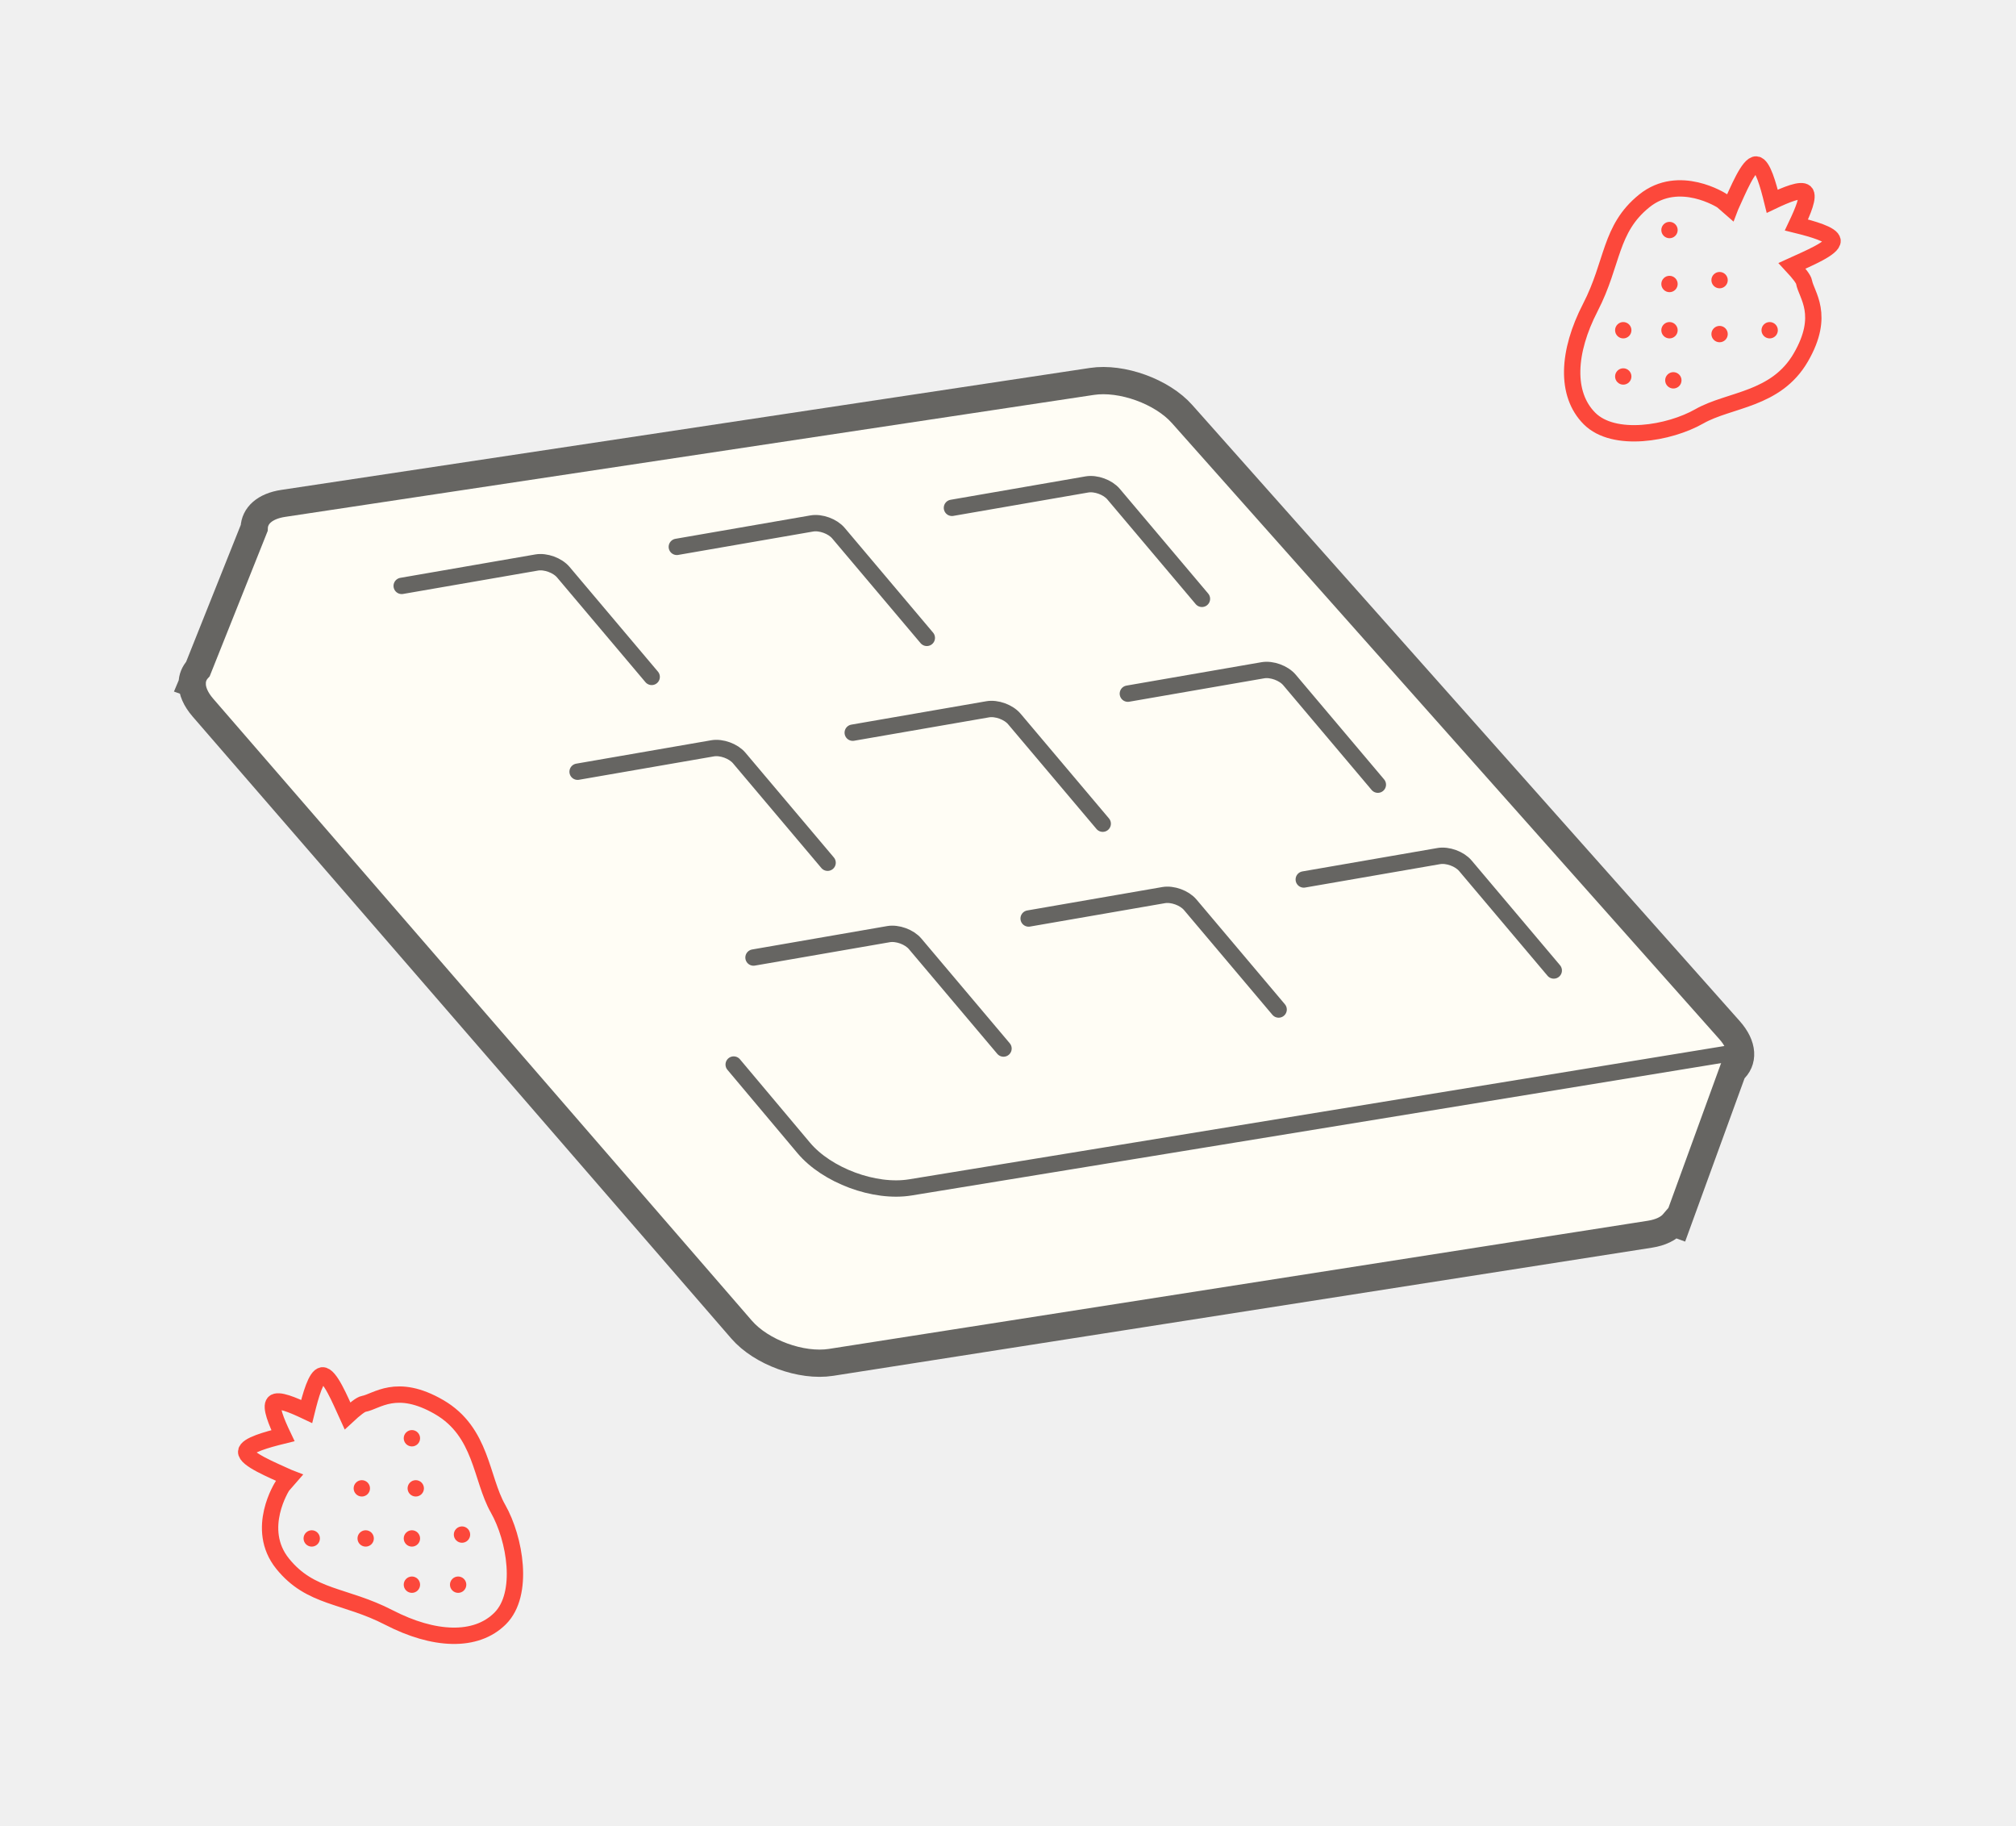
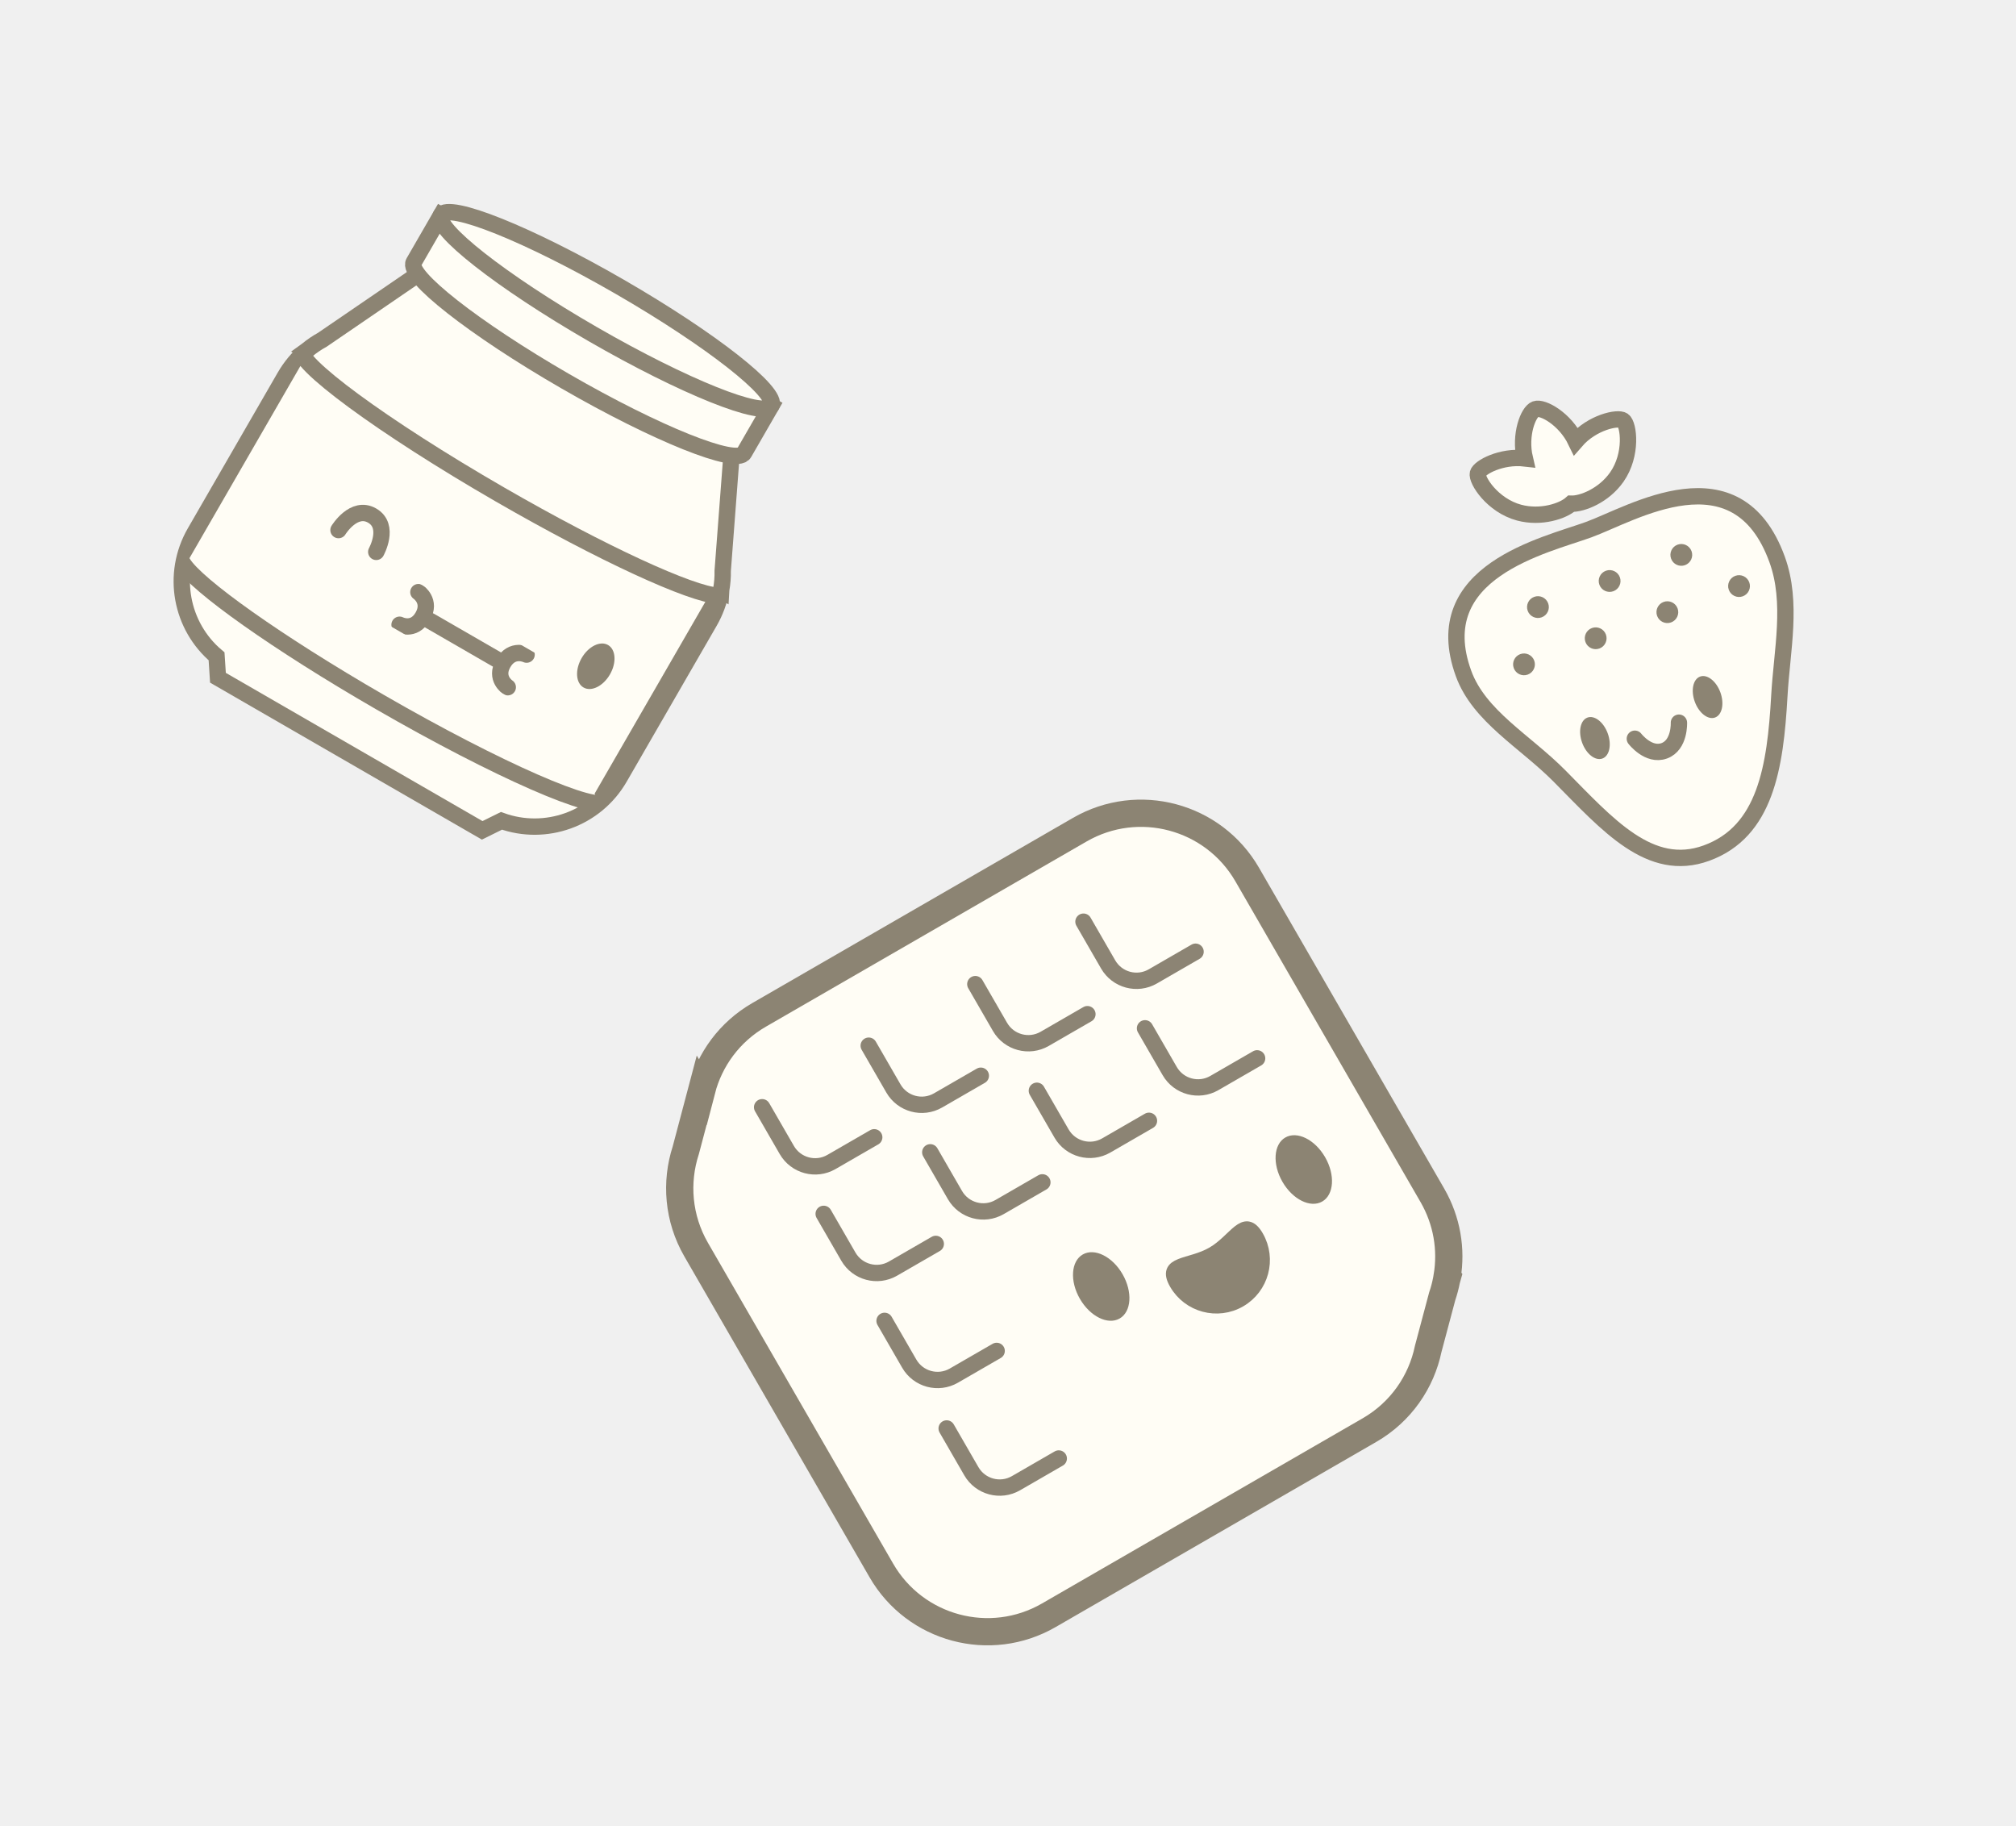
- <svg xmlns="http://www.w3.org/2000/svg" width="370px" height="335px" viewBox="0 0 370 335" version="1.1">
-   <defs />
+ <svg xmlns="http://www.w3.org/2000/svg" xmlns:xlink="http://www.w3.org/1999/xlink" width="370" height="335" viewBox="0 0 370 335" version="1.1">
+   <defs>
+     <path d="M107.26 114.47C103.14 119.09 97.14 122 90.46 122L22.5 122C10.08 122 0 111.93 0 99.5L0 31.54C0 24.89 2.89 18.91 7.47 14.79L15.5 6.71 15.5 6.72C19.58 2.57 25.26 0 31.54 0L99.5 0C111.92 0 122 10.07 122 22.5L122 90.46C122 95.87 120.09 100.84 116.9 104.72L116.91 104.8 116.47 105.23C115.8 106 115.08 106.73 114.31 107.4L107.26 114.47Z" id="path-1" />
+     <path d="M14.81 81.72C6.39 80.22 0 72.86 0 64.01L0 30.99C0 28.89 0.36 26.87 1.02 25L1 25 1.09 24.8C1.49 23.72 1.99 22.68 2.58 21.71L13 0 77 0 87.41 21.68C88.01 22.67 88.51 23.72 88.91 24.82L89 25 88.98 25C89.64 26.87 90 28.89 90 30.99L90 64.01C90 72.86 83.6 80.21 75.19 81.72L73 85 17 85 14.81 81.72Z" id="path-3" />
+   </defs>
  <g id="Page-1" stroke="none" stroke-width="1" fill="none" fill-rule="evenodd">
    <g id="waffle">
-       <g id="Group" transform="translate(177, 160) rotate(-340) translate(-177, -160) translate(31, 65)" stroke="#666562">
-         <path d="M1.93,80.275 L1.073,108.121 C0.685,109.051 0.656,110.019 0.986,110.957 L0.984,111 L1.001,111 C1.462,112.268 2.581,113.48 4.359,114.469 L136.297,187.907 C141.111,190.586 148.949,190.605 153.783,187.937 L286.962,114.439 C288.741,113.457 289.863,112.256 290.329,111 L291,111 L291,81.034 C292.307,78.704 291.268,76.075 287.89,74.251 L154.794,2.375 C149.934,-0.25 142.065,-0.231 137.212,2.412 L5.383,74.213 C2.376,75.851 1.222,78.135 1.93,80.275 Z" id="Rectangle-109" stroke-width="5" fill="#FFFDF5" />
-         <g id="Path-418-+-Path-418-+-Path-418" transform="translate(115, 61)" stroke-width="3" stroke-linecap="round">
-           <path d="M90,14 L111.812,1.492 C113.249,0.668 115.574,0.666 117.014,1.492 L138.827,14" id="Path-418" />
-           <path d="M45,38 L66.812,25.492 C68.249,24.668 70.574,24.666 72.014,25.492 L93.827,38" id="Path-418" />
-           <path d="M0,62 L21.812,49.492 C23.249,48.668 25.574,48.666 27.014,49.492 L48.827,62" id="Path-418" />
+       <g id="Group" transform="translate(195.3276, 224.3276) rotate(-30) translate(-195.3276, -224.3276) translate(134.3276, 163.3276)">
+         <mask id="mask-2" fill="white">
+           <use xlink:href="#path-1" />
+         </mask>
+         <use id="Mask" stroke="#8C8473" stroke-width="5" fill="#FFFDF5" xlink:href="#path-1" />
+         <ellipse id="Oval-89" fill="#8C8473" mask="url(#mask-2)" cx="61" cy="74.56" rx="4.52" ry="6.78" />
+         <ellipse id="Oval-89" fill="#8C8473" mask="url(#mask-2)" cx="103.93" cy="74.56" rx="4.52" ry="6.78" />
+         <path d="M81.74 89.62C86.54 89.62 90.43 85.73 90.43 80.93 90.43 76.13 86.54 79.43 81.74 79.43 76.94 79.43 73.05 76.13 73.05 80.93 73.05 85.73 76.94 89.62 81.74 89.62Z" id="Oval-91" stroke="#8C8473" stroke-width="2.25" fill="#8C8473" mask="url(#mask-2)" />
+         <g mask="url(#mask-2)" stroke-linecap="round" stroke="#8C8474" id="Path-126" stroke-width="3">
+           <g transform="translate(65.14159, 22.01813) scale(-1, -1) translate(-65.14159, -22.01813) translate(23.14159, 14.01813)">
+             <path d="M0.43 0C0.43 0 3.12 0 6.43 0L9.5 0C12.81 0 15.49 2.69 15.49 6L15.49 15.06" />
+             <path d="M23.35 0C23.35 0 26.04 0 29.34 0L32.41 0C35.72 0 38.41 2.69 38.41 6L38.41 15.06" />
+             <path d="M45.94 0C45.94 0 48.63 0 51.93 0L55 0C58.32 0 61 2.69 61 6L61 15.06" />
+             <path d="M68.53 0C68.53 0 71.22 0 74.53 0L77.6 0C80.91 0 83.59 2.69 83.59 6L83.59 15.06" />
+           </g>
        </g>
-         <g id="Path-418-+-Path-418-+-Path-418" transform="translate(73, 40)" stroke-width="3" stroke-linecap="round">
-           <path d="M90,14 L111.812,1.492 C113.249,0.668 115.574,0.666 117.014,1.492 L138.827,14" id="Path-418" />
-           <path d="M45,38 L66.812,25.492 C68.249,24.668 70.574,24.666 72.014,25.492 L93.827,38" id="Path-418" />
-           <path d="M0,62 L21.812,49.492 C23.249,48.668 25.574,48.666 27.014,49.492 L48.827,62" id="Path-418" />
+         <g mask="url(#mask-2)" stroke-linecap="round" stroke="#8C8474" id="Path-126" stroke-width="3">
+           <g transform="translate(65.14159, 44.61072) scale(-1, -1) translate(-65.14159, -44.61072) translate(23.14159, 36.61072)">
+             <path d="M0.43 0C0.43 0 3.12 0 6.43 0L9.5 0C12.81 0 15.49 2.69 15.49 6L15.49 15.06" />
+             <path d="M23.35 0C23.35 0 26.04 0 29.34 0L32.41 0C35.72 0 38.41 2.69 38.41 6L38.41 15.06" />
+             <path d="M45.94 0C45.94 0 48.63 0 51.93 0L55 0C58.32 0 61 2.69 61 6L61 15.06" />
+             <path d="M68.53 0C68.53 0 71.22 0 74.53 0L77.6 0C80.91 0 83.59 2.69 83.59 6L83.59 15.06" />
+           </g>
        </g>
-         <g id="Path-418-+-Path-418-+-Path-418" transform="translate(31, 19)" stroke-width="3" stroke-linecap="round">
-           <path d="M90,14 L111.812,1.492 C113.249,0.668 115.574,0.666 117.014,1.492 L138.827,14" id="Path-418" />
-           <path d="M45,38 L66.812,25.492 C68.249,24.668 70.574,24.666 72.014,25.492 L93.827,38" id="Path-418" />
-           <path d="M0,62 L21.812,49.492 C23.249,48.668 25.574,48.666 27.014,49.492 L48.827,62" id="Path-418" />
+         <g mask="url(#mask-2)" stroke-linecap="round" stroke="#8C8474" id="Path-126" stroke-width="3">
+           <g transform="translate(31, 67.20332) scale(-1, -1) translate(-31, -67.20332) translate(23, 59.20332)">
+             <path d="M0.53 0C0.53 0 3.22 0 6.53 0L9.6 0C12.91 0 15.59 2.69 15.59 6L15.59 15.06" />
+           </g>
        </g>
-         <path d="M288.902,78.523 L156.464,152.796 C150.685,156.038 141.348,155.983 135.606,152.673 L118.297,142.696" id="Path-471" stroke-width="3" stroke-linecap="round" />
+         <g mask="url(#mask-2)" stroke-linecap="round" stroke="#8C8474" id="Path-126" stroke-width="3">
+           <g transform="translate(31, 90) scale(-1, -1) translate(-31, -90) translate(23, 82)">
+             <path d="M0.53 0C0.53 0 3.22 0 6.53 0L9.6 0C12.91 0 15.59 2.69 15.59 6L15.59 15.06" />
+           </g>
+         </g>
      </g>
-       <g id="Group" transform="translate(311.3553, 56.35534) rotate(-315) translate(-311.3553, -56.35534) translate(290.3553, 27.35534)">
-         <path d="M28.041,11.235 C29.164,8.221 31.091,3.599 30.043,2.72 C29.156,1.975 25.903,3.804 23.314,5.367 C22.37,2.727 21.265,-4.38423747e-13 20.232,-4.26325641e-13 C19.195,-4.13728374e-13 18.033,2.793 17.099,5.43 C14.493,3.854 11.165,1.965 10.265,2.72 C9.189,3.623 11.252,8.477 12.358,11.479 C12.391,11.569 12.426,11.656 12.464,11.741 C11.265,11.821 10.529,11.877 10.529,11.877 C10.529,11.877 1.318,13.832 0.446,21.995 C-0.426,30.158 4.472,34.035 7.268,42.802 C10.063,51.569 15.257,57.336 21.579,57.336 C27.901,57.336 33.856,48.937 35.542,42.802 C37.228,36.667 43.404,30.769 41.075,21.995 C38.745,13.221 33.662,13.161 31.709,11.786 C31.258,11.469 29.886,11.303 28.041,11.235 Z" id="Oval-49" stroke="#FC483B" stroke-width="3" />
-         <circle id="Oval-40" fill="#FC483B" cx="7.5" cy="22.5" r="1.5" />
-         <circle id="Oval-40" fill="#FC483B" cx="14.5" cy="29.5" r="1.5" />
-         <circle id="Oval-40" fill="#FC483B" cx="14.5" cy="41.5" r="1.5" />
-         <circle id="Oval-40" fill="#FC483B" cx="27.5" cy="41.5" r="1.5" />
-         <circle id="Oval-40" fill="#FC483B" cx="20.5" cy="22.5" r="1.5" />
-         <circle id="Oval-40" fill="#FC483B" cx="20.5" cy="35.5" r="1.5" />
-         <circle id="Oval-40" fill="#FC483B" cx="20.5" cy="47.5" r="1.5" />
-         <circle id="Oval-40" fill="#FC483B" cx="33.5" cy="22.5" r="1.5" />
-         <circle id="Oval-40" fill="#FC483B" cx="27.5" cy="29.5" r="1.5" />
+       <g id="Group" transform="translate(298.4953, 115.0697) rotate(-20) translate(-298.4953, -115.0697) translate(267.4953, 71.06972)">
+         <g id="Path-424-+-Oval-94" transform="translate(0, 0)">
+           <path d="M24.07 8.53C24.6 4.11 27.6 0.71 28.99 0.71 30.4 0.71 33.48 4.22 33.94 8.76 37.94 6.53 42.73 7.21 43.4 8.17 44.12 9.2 42.91 14.62 38.76 17.53 35.34 19.92 31.09 20.01 29.22 19.26 27.35 20.01 23.1 19.92 19.68 17.53 15.53 14.62 14.32 9.2 15.04 8.17 15.69 7.25 20.16 6.58 24.07 8.53Z" id="Oval-94" stroke="#8C8473" stroke-width="3" fill="#FFFDF5" />
+           <path d="M30.62 24.83C39.1 24.83 61.24 20.21 61.24 41.78 61.24 50.24 56.36 57.76 53.05 65.49 47.9 77.49 42.16 88 30.62 88 19.58 88 15.35 76.85 10.12 65.49 6.36 57.32 0 50.13 0 41.78 0 21.82 22.14 24.83 30.62 24.83Z" id="Path-424" stroke="#8C8473" stroke-width="3" fill="#FFFDF5" />
+           <circle id="Oval-85" fill="#8C8473" cx="31" cy="35" r="2" />
+           <circle id="Oval-85" fill="#8C8473" cx="25" cy="44" r="2" />
+           <circle id="Oval-85" fill="#8C8473" cx="17" cy="35" r="2" />
+           <circle id="Oval-85" fill="#8C8473" cx="11" cy="44" r="2" />
+           <circle id="Oval-85" fill="#8C8473" cx="45" cy="35" r="2" />
+           <circle id="Oval-85" fill="#8C8473" cx="39" cy="44" r="2" />
+           <circle id="Oval-85" fill="#8C8473" cx="53" cy="44" r="2" />
+         </g>
+         <ellipse id="Oval-83" fill="#8C8473" cx="40.61" cy="61.16" rx="2.5" ry="4" />
+         <ellipse id="Oval-83" fill="#8C8473" cx="18.61" cy="61.16" rx="2.5" ry="4" />
+         <path d="M25.45 63.78C25.45 63.78 26.68 67.71 29.76 67.71 32.83 67.71 34.06 63.78 34.06 63.78" id="Path-351" stroke="#8C8473" stroke-width="3" stroke-linecap="round" />
      </g>
-       <g id="Group" transform="translate(71.35534, 277.3553) rotate(-45) translate(-71.35534, -277.3553) translate(50.35534, 248.3553)">
-         <path d="M28.041,11.235 C29.164,8.221 31.091,3.599 30.043,2.72 C29.156,1.975 25.903,3.804 23.314,5.367 C22.37,2.727 21.265,6.41601212e-13 20.232,6.53699317e-13 C19.195,6.66296584e-13 18.033,2.793 17.099,5.43 C14.493,3.854 11.165,1.965 10.265,2.72 C9.189,3.623 11.252,8.477 12.358,11.479 C12.391,11.569 12.426,11.656 12.464,11.741 C11.265,11.821 10.529,11.877 10.529,11.877 C10.529,11.877 1.318,13.832 0.446,21.995 C-0.426,30.158 4.472,34.035 7.268,42.802 C10.063,51.569 15.257,57.336 21.579,57.336 C27.901,57.336 33.856,48.937 35.542,42.802 C37.228,36.667 43.404,30.769 41.075,21.995 C38.745,13.221 33.662,13.161 31.709,11.786 C31.258,11.469 29.886,11.303 28.041,11.235 Z" id="Oval-49" stroke="#FC483B" stroke-width="3" />
-         <circle id="Oval-40" fill="#FC483B" cx="7.5" cy="22.5" r="1.5" />
-         <circle id="Oval-40" fill="#FC483B" cx="14.5" cy="29.5" r="1.5" />
-         <circle id="Oval-40" fill="#FC483B" cx="14.5" cy="41.5" r="1.5" />
-         <circle id="Oval-40" fill="#FC483B" cx="27.5" cy="41.5" r="1.5" />
-         <circle id="Oval-40" fill="#FC483B" cx="20.5" cy="22.5" r="1.5" />
-         <circle id="Oval-40" fill="#FC483B" cx="20.5" cy="35.5" r="1.5" />
-         <circle id="Oval-40" fill="#FC483B" cx="20.5" cy="47.5" r="1.5" />
-         <circle id="Oval-40" fill="#FC483B" cx="33.5" cy="22.5" r="1.5" />
-         <circle id="Oval-40" fill="#FC483B" cx="27.5" cy="29.5" r="1.5" />
+       <g id="Rectangle-225-+-Rectangle-224-+-Oval-122" transform="translate(89, 95.5) rotate(-330) translate(-89, -95.5) translate(44, 46)">
+         <g id="Rectangle-225-+-Oval-122-+-Rectangle-228" transform="translate(0, 14)">
+           <mask id="mask-4" fill="white">
+             <use xlink:href="#path-3" />
+           </mask>
+           <use id="Mask" stroke="#8C8473" stroke-width="3" fill="#FFFDF5" xlink:href="#path-3" />
+           <path d="M89 67.95L89 26.05C84.65 28.31 66.6 30 45 30 20.15 30 0 27.76 0 25L0 70 0.9 70C5.07 72.28 23.23 74 45 74 69.85 74 90 71.76 90 69 90 68.64 89.66 68.29 89 67.95Z" id="Oval-122" stroke="#8C8473" stroke-width="3" fill="#FFFDF5" mask="url(#mask-4)" />
+           <path d="M22.61 50.47C22.61 50.47 22.74 45.08 26.63 45.08 30.52 45.08 30.61 50.47 30.61 50.47" id="Path-388" stroke="#8C8473" stroke-width="3" stroke-linecap="round" mask="url(#mask-4)" />
+           <ellipse id="Oval-126" fill="#8C8473" mask="url(#mask-4)" cx="76" cy="48.5" rx="3" ry="4.5" />
+           <path d="M41 53C41 53 43.93 53.2 43.93 56.49 43.93 59.77 41 59.91 41 59.91" id="Path-389" stroke="#8C8473" stroke-width="3" stroke-linecap="round" mask="url(#mask-4)" />
+           <g id="Path-389" mask="url(#mask-4)" stroke-linecap="round" stroke="#8C8473" stroke-width="3">
+             <g transform="translate(61, 53)">
+               <path d="M0 0C0 0 2.93 0.2 2.93 3.49 2.93 6.77 0 6.91 0 6.91" transform="translate(1.466707, 3.455595) scale(-1, 1) translate(-1.466707, -3.455595) " />
+             </g>
+           </g>
+           <path d="M45.5 56.5L59.54 56.5" id="Line" stroke="#8C8473" stroke-width="3" stroke-linecap="round" mask="url(#mask-4)" />
+         </g>
+         <g id="Rectangle-224-+-Oval-122" transform="translate(10, 0)" stroke="#8C8473" stroke-width="3" fill="#FFFDF5">
+           <path d="M70 15L70 5 0 5 0 15C0 17.76 15.67 20 35 20 54.33 20 70 17.76 70 15Z" id="Rectangle-224" />
+           <ellipse id="Oval-122" cx="35" cy="5" rx="35" ry="5" />
+         </g>
      </g>
    </g>
  </g>
</svg>
